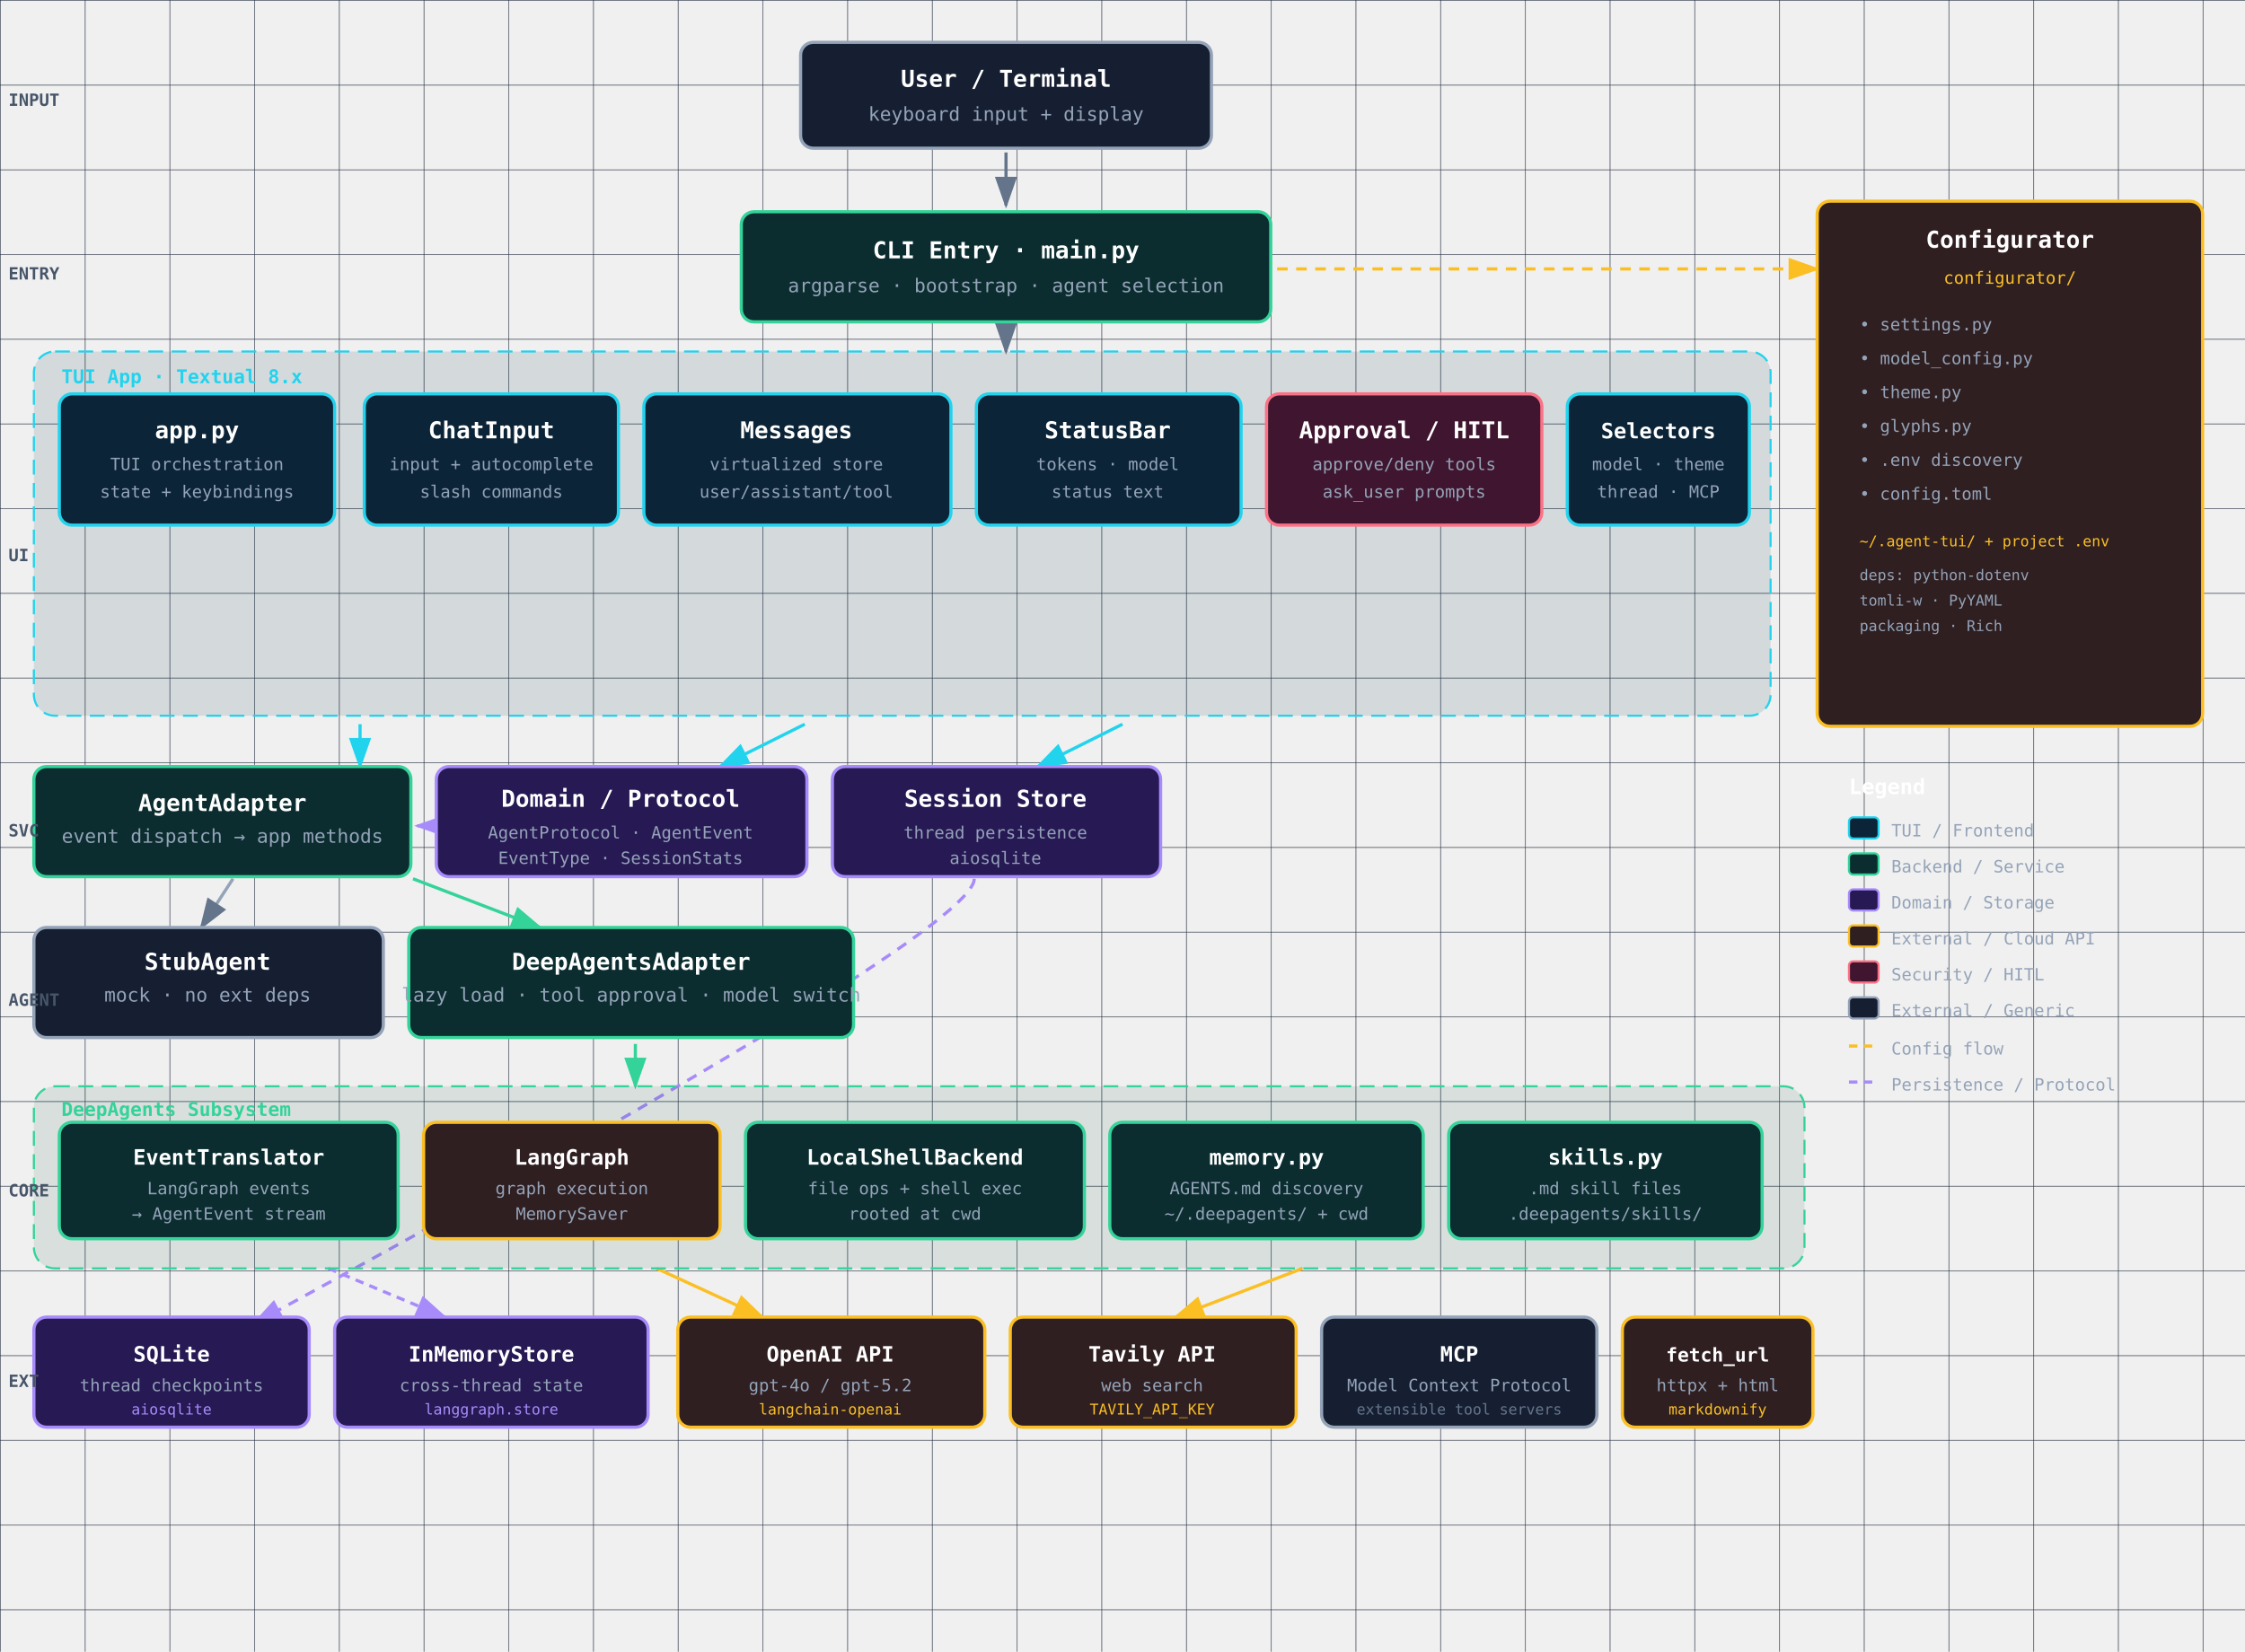
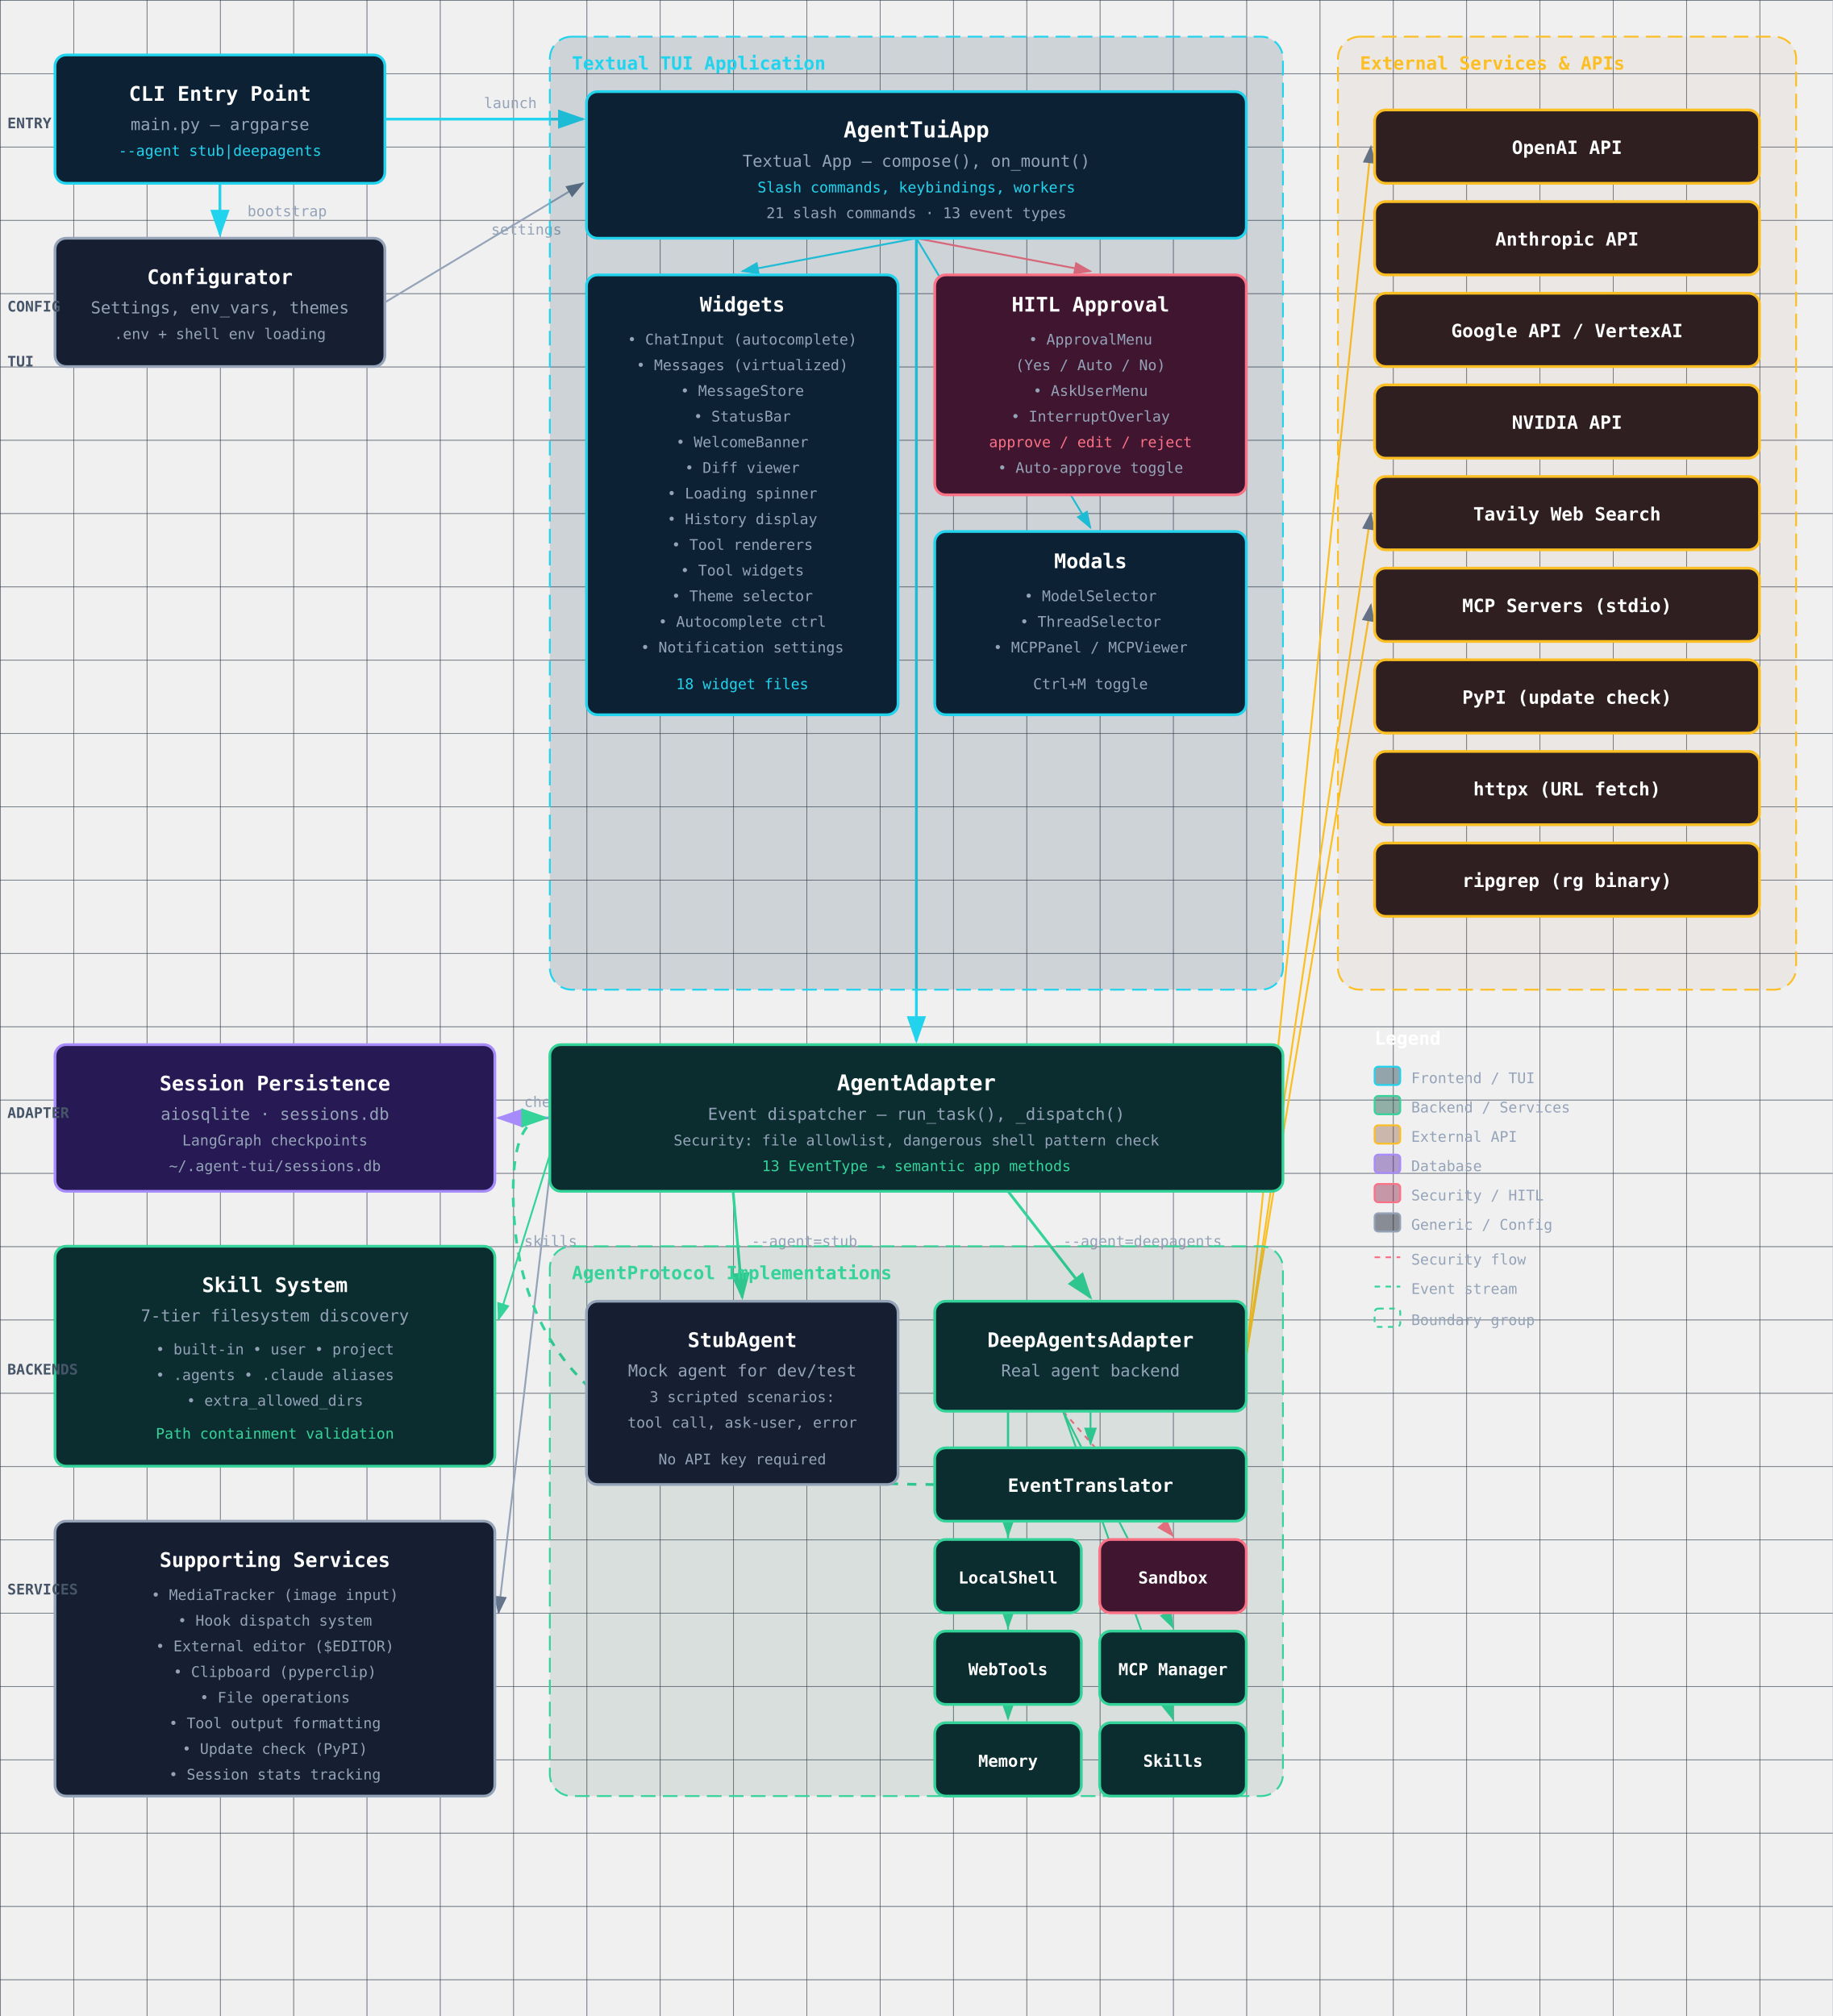
- <svg xmlns="http://www.w3.org/2000/svg" viewBox="0 0 1060 780" style="background:#020617;font-family:ui-monospace,SFMono-Regular,'Cascadia Code','Fira Code',monospace">
+ <svg xmlns="http://www.w3.org/2000/svg" viewBox="0 0 1000 1100" style="background:#020617;font-family:'JetBrains Mono',ui-monospace,SFMono-Regular,'Cascadia Code','Fira Code',monospace">
  <defs>
    <marker id="arr" markerWidth="10" markerHeight="7" refX="9" refY="3.5" orient="auto">
      <polygon points="0 0, 10 3.5, 0 7" fill="#64748b" />
    </marker>
    <marker id="arr-cyan" markerWidth="10" markerHeight="7" refX="9" refY="3.5" orient="auto">
      <polygon points="0 0, 10 3.5, 0 7" fill="#22d3ee" />
    </marker>
-     <marker id="arr-green" markerWidth="10" markerHeight="7" refX="9" refY="3.5" orient="auto">
+     <marker id="arr-emerald" markerWidth="10" markerHeight="7" refX="9" refY="3.5" orient="auto">
      <polygon points="0 0, 10 3.5, 0 7" fill="#34d399" />
-     </marker>
-     <marker id="arr-amber" markerWidth="10" markerHeight="7" refX="9" refY="3.5" orient="auto">
-       <polygon points="0 0, 10 3.5, 0 7" fill="#fbbf24" />
    </marker>
    <marker id="arr-violet" markerWidth="10" markerHeight="7" refX="9" refY="3.5" orient="auto">
      <polygon points="0 0, 10 3.5, 0 7" fill="#a78bfa" />
+     </marker>
+     <marker id="arr-rose" markerWidth="10" markerHeight="7" refX="9" refY="3.5" orient="auto">
+       <polygon points="0 0, 10 3.5, 0 7" fill="#fb7185" />
    </marker>
    <pattern id="grid" width="40" height="40" patternUnits="userSpaceOnUse">
      <path d="M 40 0 L 0 0 0 40" fill="none" stroke="#1e293b" stroke-width="0.5" />
    </pattern>
  </defs>
  <rect width="100%" height="100%" fill="url(#grid)" />
-   <line x1="475" y1="72" x2="475" y2="97" stroke="#64748b" stroke-width="1.5" marker-end="url(#arr)" />
-   <line x1="475" y1="153" x2="475" y2="166" stroke="#64748b" stroke-width="1.5" marker-end="url(#arr)" />
-   <line x1="603" y1="127" x2="858" y2="127" stroke="#fbbf24" stroke-width="1.5" stroke-dasharray="5,4" marker-end="url(#arr-amber)" />
-   <line x1="170" y1="342" x2="170" y2="362" stroke="#22d3ee" stroke-width="1.5" marker-end="url(#arr-cyan)" />
-   <line x1="380" y1="342" x2="340" y2="362" stroke="#22d3ee" stroke-width="1.5" marker-end="url(#arr-cyan)" />
-   <line x1="530" y1="342" x2="490" y2="362" stroke="#22d3ee" stroke-width="1.5" marker-end="url(#arr-cyan)" />
-   <line x1="110" y1="415" x2="95" y2="438" stroke="#94a3b8" stroke-width="1.5" marker-end="url(#arr)" />
-   <line x1="195" y1="415" x2="255" y2="438" stroke="#34d399" stroke-width="1.5" marker-end="url(#arr-green)" />
-   <line x1="285" y1="390" x2="197" y2="390" stroke="#a78bfa" stroke-width="1.5" stroke-dasharray="4,3" marker-end="url(#arr-violet)" />
-   <path d="M 460 415 Q 460 440 120 625" fill="none" stroke="#a78bfa" stroke-width="1.5" stroke-dasharray="5,4" marker-end="url(#arr-violet)" />
-   <line x1="300" y1="493" x2="300" y2="513" stroke="#34d399" stroke-width="1.5" marker-end="url(#arr-green)" />
-   <line x1="310" y1="599" x2="360" y2="622" stroke="#fbbf24" stroke-width="1.5" marker-end="url(#arr-amber)" />
-   <line x1="155" y1="599" x2="210" y2="622" stroke="#a78bfa" stroke-width="1.5" stroke-dasharray="4,3" marker-end="url(#arr-violet)" />
-   <line x1="615" y1="599" x2="555" y2="622" stroke="#fbbf24" stroke-width="1.5" marker-end="url(#arr-amber)" />
-   <rect x="16" y="166" width="820" height="172" rx="10" fill="rgba(8,51,68,0.12)" stroke="#22d3ee" stroke-width="1" stroke-dasharray="7,4" />
-   <text x="29" y="181" fill="#22d3ee" font-size="9" font-weight="600">TUI App  ·  Textual 8.x</text>
-   <rect x="16" y="513" width="836" height="86" rx="10" fill="rgba(6,78,59,0.10)" stroke="#34d399" stroke-width="1" stroke-dasharray="7,4" />
-   <text x="29" y="527" fill="#34d399" font-size="9" font-weight="600">DeepAgents Subsystem</text>
-   <rect x="378" y="20" width="194" height="50" rx="6" fill="#0f172a" />
-   <rect x="378" y="20" width="194" height="50" rx="6" fill="rgba(30,41,59,0.5)" stroke="#94a3b8" stroke-width="1.5" />
-   <text x="475" y="41" fill="white" font-size="11" font-weight="600" text-anchor="middle">User / Terminal</text>
-   <text x="475" y="57" fill="#94a3b8" font-size="9" text-anchor="middle">keyboard input + display</text>
-   <rect x="350" y="100" width="250" height="52" rx="6" fill="#0f172a" />
-   <rect x="350" y="100" width="250" height="52" rx="6" fill="rgba(6,78,59,0.4)" stroke="#34d399" stroke-width="1.5" />
-   <text x="475" y="122" fill="white" font-size="11" font-weight="600" text-anchor="middle">CLI Entry  ·  main.py</text>
-   <text x="475" y="138" fill="#94a3b8" font-size="9" text-anchor="middle">argparse · bootstrap · agent selection</text>
-   <rect x="858" y="95" width="182" height="248" rx="6" fill="#0f172a" />
-   <rect x="858" y="95" width="182" height="248" rx="6" fill="rgba(120,53,15,0.3)" stroke="#fbbf24" stroke-width="1.5" />
-   <text x="949" y="117" fill="white" font-size="11" font-weight="600" text-anchor="middle">Configurator</text>
-   <text x="949" y="134" fill="#fbbf24" font-size="8" text-anchor="middle">configurator/</text>
-   <text x="878" y="156" fill="#94a3b8" font-size="8">• settings.py</text>
-   <text x="878" y="172" fill="#94a3b8" font-size="8">• model_config.py</text>
-   <text x="878" y="188" fill="#94a3b8" font-size="8">• theme.py</text>
-   <text x="878" y="204" fill="#94a3b8" font-size="8">• glyphs.py</text>
-   <text x="878" y="220" fill="#94a3b8" font-size="8">• .env discovery</text>
-   <text x="878" y="236" fill="#94a3b8" font-size="8">• config.toml</text>
-   <text x="878" y="258" fill="#fbbf24" font-size="7">~/.agent-tui/ + project .env</text>
-   <text x="878" y="274" fill="#94a3b8" font-size="7">deps: python-dotenv</text>
-   <text x="878" y="286" fill="#94a3b8" font-size="7">     tomli-w · PyYAML</text>
-   <text x="878" y="298" fill="#94a3b8" font-size="7">     packaging · Rich</text>
-   <rect x="28" y="186" width="130" height="62" rx="6" fill="#0f172a" />
-   <rect x="28" y="186" width="130" height="62" rx="6" fill="rgba(8,51,68,0.5)" stroke="#22d3ee" stroke-width="1.5" />
-   <text x="93" y="207" fill="white" font-size="11" font-weight="600" text-anchor="middle">app.py</text>
-   <text x="93" y="222" fill="#94a3b8" font-size="8" text-anchor="middle">TUI orchestration</text>
-   <text x="93" y="235" fill="#94a3b8" font-size="8" text-anchor="middle">state + keybindings</text>
-   <rect x="172" y="186" width="120" height="62" rx="6" fill="#0f172a" />
-   <rect x="172" y="186" width="120" height="62" rx="6" fill="rgba(8,51,68,0.5)" stroke="#22d3ee" stroke-width="1.5" />
-   <text x="232" y="207" fill="white" font-size="11" font-weight="600" text-anchor="middle">ChatInput</text>
-   <text x="232" y="222" fill="#94a3b8" font-size="8" text-anchor="middle">input + autocomplete</text>
-   <text x="232" y="235" fill="#94a3b8" font-size="8" text-anchor="middle">slash commands</text>
-   <rect x="304" y="186" width="145" height="62" rx="6" fill="#0f172a" />
-   <rect x="304" y="186" width="145" height="62" rx="6" fill="rgba(8,51,68,0.5)" stroke="#22d3ee" stroke-width="1.5" />
-   <text x="376" y="207" fill="white" font-size="11" font-weight="600" text-anchor="middle">Messages</text>
-   <text x="376" y="222" fill="#94a3b8" font-size="8" text-anchor="middle">virtualized store</text>
-   <text x="376" y="235" fill="#94a3b8" font-size="8" text-anchor="middle">user/assistant/tool</text>
-   <rect x="461" y="186" width="125" height="62" rx="6" fill="#0f172a" />
-   <rect x="461" y="186" width="125" height="62" rx="6" fill="rgba(8,51,68,0.5)" stroke="#22d3ee" stroke-width="1.5" />
-   <text x="523" y="207" fill="white" font-size="11" font-weight="600" text-anchor="middle">StatusBar</text>
-   <text x="523" y="222" fill="#94a3b8" font-size="8" text-anchor="middle">tokens · model</text>
-   <text x="523" y="235" fill="#94a3b8" font-size="8" text-anchor="middle">status text</text>
-   <rect x="598" y="186" width="130" height="62" rx="6" fill="#0f172a" />
-   <rect x="598" y="186" width="130" height="62" rx="6" fill="rgba(136,19,55,0.4)" stroke="#fb7185" stroke-width="1.5" />
-   <text x="663" y="207" fill="white" font-size="11" font-weight="600" text-anchor="middle">Approval / HITL</text>
-   <text x="663" y="222" fill="#94a3b8" font-size="8" text-anchor="middle">approve/deny tools</text>
-   <text x="663" y="235" fill="#94a3b8" font-size="8" text-anchor="middle">ask_user prompts</text>
-   <rect x="740" y="186" width="86" height="62" rx="6" fill="#0f172a" />
-   <rect x="740" y="186" width="86" height="62" rx="6" fill="rgba(8,51,68,0.5)" stroke="#22d3ee" stroke-width="1.5" />
-   <text x="783" y="207" fill="white" font-size="10" font-weight="600" text-anchor="middle">Selectors</text>
-   <text x="783" y="222" fill="#94a3b8" font-size="8" text-anchor="middle">model · theme</text>
-   <text x="783" y="235" fill="#94a3b8" font-size="8" text-anchor="middle">thread · MCP</text>
-   <rect x="16" y="362" width="178" height="52" rx="6" fill="#0f172a" />
-   <rect x="16" y="362" width="178" height="52" rx="6" fill="rgba(6,78,59,0.4)" stroke="#34d399" stroke-width="1.5" />
-   <text x="105" y="383" fill="white" font-size="11" font-weight="600" text-anchor="middle">AgentAdapter</text>
-   <text x="105" y="398" fill="#94a3b8" font-size="9" text-anchor="middle">event dispatch → app methods</text>
-   <rect x="206" y="362" width="175" height="52" rx="6" fill="#0f172a" />
-   <rect x="206" y="362" width="175" height="52" rx="6" fill="rgba(76,29,149,0.4)" stroke="#a78bfa" stroke-width="1.5" />
-   <text x="293" y="381" fill="white" font-size="11" font-weight="600" text-anchor="middle">Domain / Protocol</text>
-   <text x="293" y="396" fill="#94a3b8" font-size="8" text-anchor="middle">AgentProtocol · AgentEvent</text>
-   <text x="293" y="408" fill="#94a3b8" font-size="8" text-anchor="middle">EventType · SessionStats</text>
-   <rect x="393" y="362" width="155" height="52" rx="6" fill="#0f172a" />
-   <rect x="393" y="362" width="155" height="52" rx="6" fill="rgba(76,29,149,0.4)" stroke="#a78bfa" stroke-width="1.5" />
-   <text x="470" y="381" fill="white" font-size="11" font-weight="600" text-anchor="middle">Session Store</text>
-   <text x="470" y="396" fill="#94a3b8" font-size="8" text-anchor="middle">thread persistence</text>
-   <text x="470" y="408" fill="#94a3b8" font-size="8" text-anchor="middle">aiosqlite</text>
-   <rect x="16" y="438" width="165" height="52" rx="6" fill="#0f172a" />
-   <rect x="16" y="438" width="165" height="52" rx="6" fill="rgba(30,41,59,0.5)" stroke="#94a3b8" stroke-width="1.5" />
-   <text x="98" y="458" fill="white" font-size="11" font-weight="600" text-anchor="middle">StubAgent</text>
-   <text x="98" y="473" fill="#94a3b8" font-size="9" text-anchor="middle">mock · no ext deps</text>
-   <rect x="193" y="438" width="210" height="52" rx="6" fill="#0f172a" />
-   <rect x="193" y="438" width="210" height="52" rx="6" fill="rgba(6,78,59,0.4)" stroke="#34d399" stroke-width="1.5" />
-   <text x="298" y="458" fill="white" font-size="11" font-weight="600" text-anchor="middle">DeepAgentsAdapter</text>
-   <text x="298" y="473" fill="#94a3b8" font-size="9" text-anchor="middle">lazy load · tool approval · model switch</text>
-   <rect x="28" y="530" width="160" height="55" rx="6" fill="#0f172a" />
-   <rect x="28" y="530" width="160" height="55" rx="6" fill="rgba(6,78,59,0.4)" stroke="#34d399" stroke-width="1.5" />
-   <text x="108" y="550" fill="white" font-size="10" font-weight="600" text-anchor="middle">EventTranslator</text>
-   <text x="108" y="564" fill="#94a3b8" font-size="8" text-anchor="middle">LangGraph events</text>
-   <text x="108" y="576" fill="#94a3b8" font-size="8" text-anchor="middle">→ AgentEvent stream</text>
-   <rect x="200" y="530" width="140" height="55" rx="6" fill="#0f172a" />
-   <rect x="200" y="530" width="140" height="55" rx="6" fill="rgba(120,53,15,0.3)" stroke="#fbbf24" stroke-width="1.5" />
-   <text x="270" y="550" fill="white" font-size="10" font-weight="600" text-anchor="middle">LangGraph</text>
-   <text x="270" y="564" fill="#94a3b8" font-size="8" text-anchor="middle">graph execution</text>
-   <text x="270" y="576" fill="#94a3b8" font-size="8" text-anchor="middle">MemorySaver</text>
-   <rect x="352" y="530" width="160" height="55" rx="6" fill="#0f172a" />
-   <rect x="352" y="530" width="160" height="55" rx="6" fill="rgba(6,78,59,0.4)" stroke="#34d399" stroke-width="1.5" />
-   <text x="432" y="550" fill="white" font-size="10" font-weight="600" text-anchor="middle">LocalShellBackend</text>
-   <text x="432" y="564" fill="#94a3b8" font-size="8" text-anchor="middle">file ops + shell exec</text>
-   <text x="432" y="576" fill="#94a3b8" font-size="8" text-anchor="middle">rooted at cwd</text>
-   <rect x="524" y="530" width="148" height="55" rx="6" fill="#0f172a" />
-   <rect x="524" y="530" width="148" height="55" rx="6" fill="rgba(6,78,59,0.4)" stroke="#34d399" stroke-width="1.5" />
-   <text x="598" y="550" fill="white" font-size="10" font-weight="600" text-anchor="middle">memory.py</text>
-   <text x="598" y="564" fill="#94a3b8" font-size="8" text-anchor="middle">AGENTS.md discovery</text>
-   <text x="598" y="576" fill="#94a3b8" font-size="8" text-anchor="middle">~/.deepagents/ + cwd</text>
-   <rect x="684" y="530" width="148" height="55" rx="6" fill="#0f172a" />
-   <rect x="684" y="530" width="148" height="55" rx="6" fill="rgba(6,78,59,0.4)" stroke="#34d399" stroke-width="1.5" />
-   <text x="758" y="550" fill="white" font-size="10" font-weight="600" text-anchor="middle">skills.py</text>
-   <text x="758" y="564" fill="#94a3b8" font-size="8" text-anchor="middle">.md skill files</text>
-   <text x="758" y="576" fill="#94a3b8" font-size="8" text-anchor="middle">.deepagents/skills/</text>
-   <rect x="16" y="622" width="130" height="52" rx="6" fill="#0f172a" />
-   <rect x="16" y="622" width="130" height="52" rx="6" fill="rgba(76,29,149,0.4)" stroke="#a78bfa" stroke-width="1.5" />
-   <text x="81" y="643" fill="white" font-size="10" font-weight="600" text-anchor="middle">SQLite</text>
-   <text x="81" y="657" fill="#94a3b8" font-size="8" text-anchor="middle">thread checkpoints</text>
-   <text x="81" y="668" fill="#a78bfa" font-size="7" text-anchor="middle">aiosqlite</text>
-   <rect x="158" y="622" width="148" height="52" rx="6" fill="#0f172a" />
-   <rect x="158" y="622" width="148" height="52" rx="6" fill="rgba(76,29,149,0.4)" stroke="#a78bfa" stroke-width="1.5" />
-   <text x="232" y="643" fill="white" font-size="10" font-weight="600" text-anchor="middle">InMemoryStore</text>
-   <text x="232" y="657" fill="#94a3b8" font-size="8" text-anchor="middle">cross-thread state</text>
-   <text x="232" y="668" fill="#a78bfa" font-size="7" text-anchor="middle">langgraph.store</text>
-   <rect x="320" y="622" width="145" height="52" rx="6" fill="#0f172a" />
-   <rect x="320" y="622" width="145" height="52" rx="6" fill="rgba(120,53,15,0.3)" stroke="#fbbf24" stroke-width="1.5" />
-   <text x="392" y="643" fill="white" font-size="10" font-weight="600" text-anchor="middle">OpenAI API</text>
-   <text x="392" y="657" fill="#94a3b8" font-size="8" text-anchor="middle">gpt-4o / gpt-5.2</text>
-   <text x="392" y="668" fill="#fbbf24" font-size="7" text-anchor="middle">langchain-openai</text>
-   <rect x="477" y="622" width="135" height="52" rx="6" fill="#0f172a" />
-   <rect x="477" y="622" width="135" height="52" rx="6" fill="rgba(120,53,15,0.3)" stroke="#fbbf24" stroke-width="1.5" />
-   <text x="544" y="643" fill="white" font-size="10" font-weight="600" text-anchor="middle">Tavily API</text>
-   <text x="544" y="657" fill="#94a3b8" font-size="8" text-anchor="middle">web search</text>
-   <text x="544" y="668" fill="#fbbf24" font-size="7" text-anchor="middle">TAVILY_API_KEY</text>
-   <rect x="624" y="622" width="130" height="52" rx="6" fill="#0f172a" />
-   <rect x="624" y="622" width="130" height="52" rx="6" fill="rgba(30,41,59,0.5)" stroke="#94a3b8" stroke-width="1.5" />
-   <text x="689" y="643" fill="white" font-size="10" font-weight="600" text-anchor="middle">MCP</text>
-   <text x="689" y="657" fill="#94a3b8" font-size="8" text-anchor="middle">Model Context Protocol</text>
-   <text x="689" y="668" fill="#64748b" font-size="7" text-anchor="middle">extensible tool servers</text>
-   <rect x="766" y="622" width="90" height="52" rx="6" fill="#0f172a" />
-   <rect x="766" y="622" width="90" height="52" rx="6" fill="rgba(120,53,15,0.3)" stroke="#fbbf24" stroke-width="1.5" />
-   <text x="811" y="643" fill="white" font-size="9" font-weight="600" text-anchor="middle">fetch_url</text>
-   <text x="811" y="657" fill="#94a3b8" font-size="8" text-anchor="middle">httpx + html</text>
-   <text x="811" y="668" fill="#fbbf24" font-size="7" text-anchor="middle">markdownify</text>
-   <text x="873" y="375" fill="white" font-size="10" font-weight="600">Legend</text>
-   <rect x="873" y="386" width="14" height="10" rx="2" fill="#0f172a" />
-   <rect x="873" y="386" width="14" height="10" rx="2" fill="rgba(8,51,68,0.5)" stroke="#22d3ee" stroke-width="1" />
-   <text x="893" y="395" fill="#94a3b8" font-size="8">TUI / Frontend</text>
-   <rect x="873" y="403" width="14" height="10" rx="2" fill="#0f172a" />
-   <rect x="873" y="403" width="14" height="10" rx="2" fill="rgba(6,78,59,0.4)" stroke="#34d399" stroke-width="1" />
-   <text x="893" y="412" fill="#94a3b8" font-size="8">Backend / Service</text>
-   <rect x="873" y="420" width="14" height="10" rx="2" fill="#0f172a" />
-   <rect x="873" y="420" width="14" height="10" rx="2" fill="rgba(76,29,149,0.4)" stroke="#a78bfa" stroke-width="1" />
-   <text x="893" y="429" fill="#94a3b8" font-size="8">Domain / Storage</text>
-   <rect x="873" y="437" width="14" height="10" rx="2" fill="#0f172a" />
-   <rect x="873" y="437" width="14" height="10" rx="2" fill="rgba(120,53,15,0.3)" stroke="#fbbf24" stroke-width="1" />
-   <text x="893" y="446" fill="#94a3b8" font-size="8">External / Cloud API</text>
-   <rect x="873" y="454" width="14" height="10" rx="2" fill="#0f172a" />
-   <rect x="873" y="454" width="14" height="10" rx="2" fill="rgba(136,19,55,0.4)" stroke="#fb7185" stroke-width="1" />
-   <text x="893" y="463" fill="#94a3b8" font-size="8">Security / HITL</text>
-   <rect x="873" y="471" width="14" height="10" rx="2" fill="#0f172a" />
-   <rect x="873" y="471" width="14" height="10" rx="2" fill="rgba(30,41,59,0.5)" stroke="#94a3b8" stroke-width="1" />
-   <text x="893" y="480" fill="#94a3b8" font-size="8">External / Generic</text>
-   <line x1="873" y1="494" x2="887" y2="494" stroke="#fbbf24" stroke-width="1.5" stroke-dasharray="4,3" />
-   <text x="893" y="498" fill="#94a3b8" font-size="8">Config flow</text>
-   <line x1="873" y1="511" x2="887" y2="511" stroke="#a78bfa" stroke-width="1.5" stroke-dasharray="4,3" />
-   <text x="893" y="515" fill="#94a3b8" font-size="8">Persistence / Protocol</text>
-   <text x="4" y="50" fill="#475569" font-size="8" font-weight="600">INPUT</text>
-   <text x="4" y="132" fill="#475569" font-size="8" font-weight="600">ENTRY</text>
-   <text x="4" y="265" fill="#475569" font-size="8" font-weight="600">UI</text>
-   <text x="4" y="395" fill="#475569" font-size="8" font-weight="600">SVC</text>
-   <text x="4" y="475" fill="#475569" font-size="8" font-weight="600">AGENT</text>
-   <text x="4" y="565" fill="#475569" font-size="8" font-weight="600">CORE</text>
-   <text x="4" y="655" fill="#475569" font-size="8" font-weight="600">EXT</text>
+   <line x1="120" y1="100" x2="120" y2="128" stroke="#22d3ee" stroke-width="1.5" marker-end="url(#arr-cyan)" />
+   <text x="135" y="118" fill="#94a3b8" font-size="8">bootstrap</text>
+   <line x1="210" y1="65" x2="318" y2="65" stroke="#22d3ee" stroke-width="1.5" marker-end="url(#arr-cyan)" />
+   <text x="264" y="59" fill="#94a3b8" font-size="8">launch</text>
+   <line x1="210" y1="165" x2="318" y2="100" stroke="#94a3b8" stroke-width="1" marker-end="url(#arr)" />
+   <text x="268" y="128" fill="#94a3b8" font-size="8">settings</text>
+   <line x1="500" y1="130" x2="500" y2="568" stroke="#22d3ee" stroke-width="1.5" marker-end="url(#arr-cyan)" />
+   <text x="515" y="350" fill="#94a3b8" font-size="8">send message</text>
+   <line x1="400" y1="650" x2="405" y2="708" stroke="#34d399" stroke-width="1.5" marker-end="url(#arr-emerald)" />
+   <text x="410" y="680" fill="#94a3b8" font-size="8">--agent=stub</text>
+   <line x1="550" y1="650" x2="595" y2="708" stroke="#34d399" stroke-width="1.5" marker-end="url(#arr-emerald)" />
+   <text x="580" y="680" fill="#94a3b8" font-size="8">--agent=deepagents</text>
+   <line x1="595" y1="770" x2="595" y2="788" stroke="#34d399" stroke-width="1" marker-end="url(#arr-emerald)" />
+   <line x1="550" y1="770" x2="550" y2="838" stroke="#34d399" stroke-width="1" marker-end="url(#arr-emerald)" />
+   <line x1="580" y1="770" x2="640" y2="838" stroke="#fb7185" stroke-width="1" stroke-dasharray="3,3" marker-end="url(#arr-rose)" />
+   <line x1="550" y1="770" x2="550" y2="888" stroke="#34d399" stroke-width="1" marker-end="url(#arr-emerald)" />
+   <line x1="580" y1="770" x2="640" y2="888" stroke="#34d399" stroke-width="1" marker-end="url(#arr-emerald)" />
+   <line x1="550" y1="770" x2="550" y2="938" stroke="#34d399" stroke-width="1" marker-end="url(#arr-emerald)" />
+   <line x1="580" y1="770" x2="640" y2="938" stroke="#34d399" stroke-width="1" marker-end="url(#arr-emerald)" />
+   <line x1="680" y1="740" x2="748" y2="80" stroke="#fbbf24" stroke-width="1" marker-end="url(#arr)" />
+   <line x1="680" y1="740" x2="748" y2="280" stroke="#fbbf24" stroke-width="1" marker-end="url(#arr)" />
+   <line x1="680" y1="740" x2="748" y2="330" stroke="#fbbf24" stroke-width="1" marker-end="url(#arr)" />
+   <line x1="300" y1="610" x2="272" y2="610" stroke="#a78bfa" stroke-width="1.5" marker-end="url(#arr-violet)" />
+   <text x="286" y="604" fill="#94a3b8" font-size="8">checkpoints</text>
+   <line x1="300" y1="630" x2="272" y2="720" stroke="#34d399" stroke-width="1" marker-end="url(#arr-emerald)" />
+   <text x="286" y="680" fill="#94a3b8" font-size="8">skills</text>
+   <line x1="300" y1="640" x2="272" y2="880" stroke="#94a3b8" stroke-width="1" marker-end="url(#arr)" />
+   <path d="M 510 810 Q 280 810 280 650 Q 280 610 298 610" fill="none" stroke="#34d399" stroke-width="1.5" stroke-dasharray="5,5" marker-end="url(#arr-emerald)" />
+   <text x="395" y="720" fill="#34d399" font-size="8">AgentEvent stream</text>
+   <line x1="500" y1="130" x2="405" y2="148" stroke="#22d3ee" stroke-width="1" marker-end="url(#arr-cyan)" />
+   <line x1="500" y1="130" x2="595" y2="148" stroke="#fb7185" stroke-width="1" marker-end="url(#arr-rose)" />
+   <line x1="500" y1="130" x2="595" y2="288" stroke="#22d3ee" stroke-width="1" marker-end="url(#arr-cyan)" />
+   <rect x="300" y="20" width="400" height="520" rx="12" fill="rgba(8,51,68,0.15)" stroke="#22d3ee" stroke-width="1" stroke-dasharray="8,4" />
+   <text x="312" y="38" fill="#22d3ee" font-size="10" font-weight="600">Textual TUI Application</text>
+   <rect x="300" y="680" width="400" height="300" rx="12" fill="rgba(6,78,59,0.1)" stroke="#34d399" stroke-width="1" stroke-dasharray="8,4" />
+   <text x="312" y="698" fill="#34d399" font-size="10" font-weight="600">AgentProtocol Implementations</text>
+   <rect x="730" y="20" width="250" height="520" rx="12" fill="rgba(120,53,15,0.05)" stroke="#fbbf24" stroke-width="1" stroke-dasharray="8,4" />
+   <text x="742" y="38" fill="#fbbf24" font-size="10" font-weight="600">External Services &amp; APIs</text>
+   <rect x="30" y="30" width="180" height="70" rx="6" fill="#0f172a" />
+   <rect x="30" y="30" width="180" height="70" rx="6" fill="rgba(8,51,68,0.4)" stroke="#22d3ee" stroke-width="1.5" />
+   <text x="120" y="55" fill="white" font-size="11" font-weight="600" text-anchor="middle">CLI Entry Point</text>
+   <text x="120" y="71" fill="#94a3b8" font-size="9" text-anchor="middle">main.py — argparse</text>
+   <text x="120" y="85" fill="#22d3ee" font-size="8" text-anchor="middle">--agent stub|deepagents</text>
+   <rect x="30" y="130" width="180" height="70" rx="6" fill="#0f172a" />
+   <rect x="30" y="130" width="180" height="70" rx="6" fill="rgba(30,41,59,0.5)" stroke="#94a3b8" stroke-width="1.5" />
+   <text x="120" y="155" fill="white" font-size="11" font-weight="600" text-anchor="middle">Configurator</text>
+   <text x="120" y="171" fill="#94a3b8" font-size="9" text-anchor="middle">Settings, env_vars, themes</text>
+   <text x="120" y="185" fill="#94a3b8" font-size="8" text-anchor="middle">.env + shell env loading</text>
+   <rect x="320" y="50" width="360" height="80" rx="6" fill="#0f172a" />
+   <rect x="320" y="50" width="360" height="80" rx="6" fill="rgba(8,51,68,0.4)" stroke="#22d3ee" stroke-width="1.5" />
+   <text x="500" y="75" fill="white" font-size="12" font-weight="600" text-anchor="middle">AgentTuiApp</text>
+   <text x="500" y="91" fill="#94a3b8" font-size="9" text-anchor="middle">Textual App — compose(), on_mount()</text>
+   <text x="500" y="105" fill="#22d3ee" font-size="8" text-anchor="middle">Slash commands, keybindings, workers</text>
+   <text x="500" y="119" fill="#94a3b8" font-size="8" text-anchor="middle">21 slash commands · 13 event types</text>
+   <rect x="320" y="150" width="170" height="240" rx="6" fill="#0f172a" />
+   <rect x="320" y="150" width="170" height="240" rx="6" fill="rgba(8,51,68,0.4)" stroke="#22d3ee" stroke-width="1.5" />
+   <text x="405" y="170" fill="white" font-size="11" font-weight="600" text-anchor="middle">Widgets</text>
+   <text x="405" y="188" fill="#94a3b8" font-size="8" text-anchor="middle">• ChatInput (autocomplete)</text>
+   <text x="405" y="202" fill="#94a3b8" font-size="8" text-anchor="middle">• Messages (virtualized)</text>
+   <text x="405" y="216" fill="#94a3b8" font-size="8" text-anchor="middle">• MessageStore</text>
+   <text x="405" y="230" fill="#94a3b8" font-size="8" text-anchor="middle">• StatusBar</text>
+   <text x="405" y="244" fill="#94a3b8" font-size="8" text-anchor="middle">• WelcomeBanner</text>
+   <text x="405" y="258" fill="#94a3b8" font-size="8" text-anchor="middle">• Diff viewer</text>
+   <text x="405" y="272" fill="#94a3b8" font-size="8" text-anchor="middle">• Loading spinner</text>
+   <text x="405" y="286" fill="#94a3b8" font-size="8" text-anchor="middle">• History display</text>
+   <text x="405" y="300" fill="#94a3b8" font-size="8" text-anchor="middle">• Tool renderers</text>
+   <text x="405" y="314" fill="#94a3b8" font-size="8" text-anchor="middle">• Tool widgets</text>
+   <text x="405" y="328" fill="#94a3b8" font-size="8" text-anchor="middle">• Theme selector</text>
+   <text x="405" y="342" fill="#94a3b8" font-size="8" text-anchor="middle">• Autocomplete ctrl</text>
+   <text x="405" y="356" fill="#94a3b8" font-size="8" text-anchor="middle">• Notification settings</text>
+   <text x="405" y="376" fill="#22d3ee" font-size="8" text-anchor="middle">18 widget files</text>
+   <rect x="510" y="150" width="170" height="120" rx="6" fill="#0f172a" />
+   <rect x="510" y="150" width="170" height="120" rx="6" fill="rgba(136,19,55,0.4)" stroke="#fb7185" stroke-width="1.5" />
+   <text x="595" y="170" fill="white" font-size="11" font-weight="600" text-anchor="middle">HITL Approval</text>
+   <text x="595" y="188" fill="#94a3b8" font-size="8" text-anchor="middle">• ApprovalMenu</text>
+   <text x="595" y="202" fill="#94a3b8" font-size="8" text-anchor="middle">  (Yes / Auto / No)</text>
+   <text x="595" y="216" fill="#94a3b8" font-size="8" text-anchor="middle">• AskUserMenu</text>
+   <text x="595" y="230" fill="#94a3b8" font-size="8" text-anchor="middle">• InterruptOverlay</text>
+   <text x="595" y="244" fill="#fb7185" font-size="8" text-anchor="middle">approve / edit / reject</text>
+   <text x="595" y="258" fill="#94a3b8" font-size="8" text-anchor="middle">• Auto-approve toggle</text>
+   <rect x="510" y="290" width="170" height="100" rx="6" fill="#0f172a" />
+   <rect x="510" y="290" width="170" height="100" rx="6" fill="rgba(8,51,68,0.4)" stroke="#22d3ee" stroke-width="1.5" />
+   <text x="595" y="310" fill="white" font-size="11" font-weight="600" text-anchor="middle">Modals</text>
+   <text x="595" y="328" fill="#94a3b8" font-size="8" text-anchor="middle">• ModelSelector</text>
+   <text x="595" y="342" fill="#94a3b8" font-size="8" text-anchor="middle">• ThreadSelector</text>
+   <text x="595" y="356" fill="#94a3b8" font-size="8" text-anchor="middle">• MCPPanel / MCPViewer</text>
+   <text x="595" y="376" fill="#94a3b8" font-size="8" text-anchor="middle">Ctrl+M toggle</text>
+   <rect x="300" y="570" width="400" height="80" rx="6" fill="#0f172a" />
+   <rect x="300" y="570" width="400" height="80" rx="6" fill="rgba(6,78,59,0.4)" stroke="#34d399" stroke-width="1.5" />
+   <text x="500" y="595" fill="white" font-size="12" font-weight="600" text-anchor="middle">AgentAdapter</text>
+   <text x="500" y="611" fill="#94a3b8" font-size="9" text-anchor="middle">Event dispatcher — run_task(), _dispatch()</text>
+   <text x="500" y="625" fill="#94a3b8" font-size="8" text-anchor="middle">Security: file allowlist, dangerous shell pattern check</text>
+   <text x="500" y="639" fill="#34d399" font-size="8" text-anchor="middle">13 EventType → semantic app methods</text>
+   <rect x="320" y="710" width="170" height="100" rx="6" fill="#0f172a" />
+   <rect x="320" y="710" width="170" height="100" rx="6" fill="rgba(30,41,59,0.5)" stroke="#94a3b8" stroke-width="1.5" />
+   <text x="405" y="735" fill="white" font-size="11" font-weight="600" text-anchor="middle">StubAgent</text>
+   <text x="405" y="751" fill="#94a3b8" font-size="9" text-anchor="middle">Mock agent for dev/test</text>
+   <text x="405" y="765" fill="#94a3b8" font-size="8" text-anchor="middle">3 scripted scenarios:</text>
+   <text x="405" y="779" fill="#94a3b8" font-size="8" text-anchor="middle">tool call, ask-user, error</text>
+   <text x="405" y="799" fill="#94a3b8" font-size="8" text-anchor="middle">No API key required</text>
+   <rect x="510" y="710" width="170" height="60" rx="6" fill="#0f172a" />
+   <rect x="510" y="710" width="170" height="60" rx="6" fill="rgba(6,78,59,0.4)" stroke="#34d399" stroke-width="1.5" />
+   <text x="595" y="735" fill="white" font-size="11" font-weight="600" text-anchor="middle">DeepAgentsAdapter</text>
+   <text x="595" y="751" fill="#94a3b8" font-size="9" text-anchor="middle">Real agent backend</text>
+   <rect x="510" y="790" width="170" height="40" rx="6" fill="#0f172a" />
+   <rect x="510" y="790" width="170" height="40" rx="6" fill="rgba(6,78,59,0.4)" stroke="#34d399" stroke-width="1.5" />
+   <text x="595" y="814" fill="white" font-size="10" font-weight="600" text-anchor="middle">EventTranslator</text>
+   <rect x="510" y="840" width="80" height="40" rx="6" fill="#0f172a" />
+   <rect x="510" y="840" width="80" height="40" rx="6" fill="rgba(6,78,59,0.4)" stroke="#34d399" stroke-width="1.5" />
+   <text x="550" y="864" fill="white" font-size="9" font-weight="600" text-anchor="middle">LocalShell</text>
+   <rect x="600" y="840" width="80" height="40" rx="6" fill="#0f172a" />
+   <rect x="600" y="840" width="80" height="40" rx="6" fill="rgba(136,19,55,0.4)" stroke="#fb7185" stroke-width="1.5" />
+   <text x="640" y="864" fill="white" font-size="9" font-weight="600" text-anchor="middle">Sandbox</text>
+   <rect x="510" y="890" width="80" height="40" rx="6" fill="#0f172a" />
+   <rect x="510" y="890" width="80" height="40" rx="6" fill="rgba(6,78,59,0.4)" stroke="#34d399" stroke-width="1.5" />
+   <text x="550" y="914" fill="white" font-size="9" font-weight="600" text-anchor="middle">WebTools</text>
+   <rect x="600" y="890" width="80" height="40" rx="6" fill="#0f172a" />
+   <rect x="600" y="890" width="80" height="40" rx="6" fill="rgba(6,78,59,0.4)" stroke="#34d399" stroke-width="1.5" />
+   <text x="640" y="914" fill="white" font-size="9" font-weight="600" text-anchor="middle">MCP Manager</text>
+   <rect x="510" y="940" width="80" height="40" rx="6" fill="#0f172a" />
+   <rect x="510" y="940" width="80" height="40" rx="6" fill="rgba(6,78,59,0.4)" stroke="#34d399" stroke-width="1.5" />
+   <text x="550" y="964" fill="white" font-size="9" font-weight="600" text-anchor="middle">Memory</text>
+   <rect x="600" y="940" width="80" height="40" rx="6" fill="#0f172a" />
+   <rect x="600" y="940" width="80" height="40" rx="6" fill="rgba(6,78,59,0.4)" stroke="#34d399" stroke-width="1.5" />
+   <text x="640" y="964" fill="white" font-size="9" font-weight="600" text-anchor="middle">Skills</text>
+   <rect x="750" y="60" width="210" height="40" rx="6" fill="#0f172a" />
+   <rect x="750" y="60" width="210" height="40" rx="6" fill="rgba(120,53,15,0.3)" stroke="#fbbf24" stroke-width="1.5" />
+   <text x="855" y="84" fill="white" font-size="10" font-weight="600" text-anchor="middle">OpenAI API</text>
+   <rect x="750" y="110" width="210" height="40" rx="6" fill="#0f172a" />
+   <rect x="750" y="110" width="210" height="40" rx="6" fill="rgba(120,53,15,0.3)" stroke="#fbbf24" stroke-width="1.5" />
+   <text x="855" y="134" fill="white" font-size="10" font-weight="600" text-anchor="middle">Anthropic API</text>
+   <rect x="750" y="160" width="210" height="40" rx="6" fill="#0f172a" />
+   <rect x="750" y="160" width="210" height="40" rx="6" fill="rgba(120,53,15,0.3)" stroke="#fbbf24" stroke-width="1.5" />
+   <text x="855" y="184" fill="white" font-size="10" font-weight="600" text-anchor="middle">Google API / VertexAI</text>
+   <rect x="750" y="210" width="210" height="40" rx="6" fill="#0f172a" />
+   <rect x="750" y="210" width="210" height="40" rx="6" fill="rgba(120,53,15,0.3)" stroke="#fbbf24" stroke-width="1.5" />
+   <text x="855" y="234" fill="white" font-size="10" font-weight="600" text-anchor="middle">NVIDIA API</text>
+   <rect x="750" y="260" width="210" height="40" rx="6" fill="#0f172a" />
+   <rect x="750" y="260" width="210" height="40" rx="6" fill="rgba(120,53,15,0.3)" stroke="#fbbf24" stroke-width="1.5" />
+   <text x="855" y="284" fill="white" font-size="10" font-weight="600" text-anchor="middle">Tavily Web Search</text>
+   <rect x="750" y="310" width="210" height="40" rx="6" fill="#0f172a" />
+   <rect x="750" y="310" width="210" height="40" rx="6" fill="rgba(120,53,15,0.3)" stroke="#fbbf24" stroke-width="1.5" />
+   <text x="855" y="334" fill="white" font-size="10" font-weight="600" text-anchor="middle">MCP Servers (stdio)</text>
+   <rect x="750" y="360" width="210" height="40" rx="6" fill="#0f172a" />
+   <rect x="750" y="360" width="210" height="40" rx="6" fill="rgba(120,53,15,0.3)" stroke="#fbbf24" stroke-width="1.5" />
+   <text x="855" y="384" fill="white" font-size="10" font-weight="600" text-anchor="middle">PyPI (update check)</text>
+   <rect x="750" y="410" width="210" height="40" rx="6" fill="#0f172a" />
+   <rect x="750" y="410" width="210" height="40" rx="6" fill="rgba(120,53,15,0.3)" stroke="#fbbf24" stroke-width="1.5" />
+   <text x="855" y="434" fill="white" font-size="10" font-weight="600" text-anchor="middle">httpx (URL fetch)</text>
+   <rect x="750" y="460" width="210" height="40" rx="6" fill="#0f172a" />
+   <rect x="750" y="460" width="210" height="40" rx="6" fill="rgba(120,53,15,0.3)" stroke="#fbbf24" stroke-width="1.5" />
+   <text x="855" y="484" fill="white" font-size="10" font-weight="600" text-anchor="middle">ripgrep (rg binary)</text>
+   <rect x="30" y="570" width="240" height="80" rx="6" fill="#0f172a" />
+   <rect x="30" y="570" width="240" height="80" rx="6" fill="rgba(76,29,149,0.4)" stroke="#a78bfa" stroke-width="1.5" />
+   <text x="150" y="595" fill="white" font-size="11" font-weight="600" text-anchor="middle">Session Persistence</text>
+   <text x="150" y="611" fill="#94a3b8" font-size="9" text-anchor="middle">aiosqlite · sessions.db</text>
+   <text x="150" y="625" fill="#94a3b8" font-size="8" text-anchor="middle">LangGraph checkpoints</text>
+   <text x="150" y="639" fill="#94a3b8" font-size="8" text-anchor="middle">~/.agent-tui/sessions.db</text>
+   <rect x="30" y="680" width="240" height="120" rx="6" fill="#0f172a" />
+   <rect x="30" y="680" width="240" height="120" rx="6" fill="rgba(6,78,59,0.4)" stroke="#34d399" stroke-width="1.5" />
+   <text x="150" y="705" fill="white" font-size="11" font-weight="600" text-anchor="middle">Skill System</text>
+   <text x="150" y="721" fill="#94a3b8" font-size="9" text-anchor="middle">7-tier filesystem discovery</text>
+   <text x="150" y="739" fill="#94a3b8" font-size="8" text-anchor="middle">• built-in • user • project</text>
+   <text x="150" y="753" fill="#94a3b8" font-size="8" text-anchor="middle">• .agents • .claude aliases</text>
+   <text x="150" y="767" fill="#94a3b8" font-size="8" text-anchor="middle">• extra_allowed_dirs</text>
+   <text x="150" y="785" fill="#34d399" font-size="8" text-anchor="middle">Path containment validation</text>
+   <rect x="30" y="830" width="240" height="150" rx="6" fill="#0f172a" />
+   <rect x="30" y="830" width="240" height="150" rx="6" fill="rgba(30,41,59,0.5)" stroke="#94a3b8" stroke-width="1.5" />
+   <text x="150" y="855" fill="white" font-size="11" font-weight="600" text-anchor="middle">Supporting Services</text>
+   <text x="150" y="873" fill="#94a3b8" font-size="8" text-anchor="middle">• MediaTracker (image input)</text>
+   <text x="150" y="887" fill="#94a3b8" font-size="8" text-anchor="middle">• Hook dispatch system</text>
+   <text x="150" y="901" fill="#94a3b8" font-size="8" text-anchor="middle">• External editor ($EDITOR)</text>
+   <text x="150" y="915" fill="#94a3b8" font-size="8" text-anchor="middle">• Clipboard (pyperclip)</text>
+   <text x="150" y="929" fill="#94a3b8" font-size="8" text-anchor="middle">• File operations</text>
+   <text x="150" y="943" fill="#94a3b8" font-size="8" text-anchor="middle">• Tool output formatting</text>
+   <text x="150" y="957" fill="#94a3b8" font-size="8" text-anchor="middle">• Update check (PyPI)</text>
+   <text x="150" y="971" fill="#94a3b8" font-size="8" text-anchor="middle">• Session stats tracking</text>
+   <text x="750" y="570" fill="white" font-size="10" font-weight="600">Legend</text>
+   <rect x="750" y="582" width="14" height="10" rx="2" fill="rgba(8,51,68,0.4)" stroke="#22d3ee" stroke-width="1" />
+   <text x="770" y="591" fill="#94a3b8" font-size="8">Frontend / TUI</text>
+   <rect x="750" y="598" width="14" height="10" rx="2" fill="rgba(6,78,59,0.4)" stroke="#34d399" stroke-width="1" />
+   <text x="770" y="607" fill="#94a3b8" font-size="8">Backend / Services</text>
+   <rect x="750" y="614" width="14" height="10" rx="2" fill="rgba(120,53,15,0.3)" stroke="#fbbf24" stroke-width="1" />
+   <text x="770" y="623" fill="#94a3b8" font-size="8">External API</text>
+   <rect x="750" y="630" width="14" height="10" rx="2" fill="rgba(76,29,149,0.4)" stroke="#a78bfa" stroke-width="1" />
+   <text x="770" y="639" fill="#94a3b8" font-size="8">Database</text>
+   <rect x="750" y="646" width="14" height="10" rx="2" fill="rgba(136,19,55,0.4)" stroke="#fb7185" stroke-width="1" />
+   <text x="770" y="655" fill="#94a3b8" font-size="8">Security / HITL</text>
+   <rect x="750" y="662" width="14" height="10" rx="2" fill="rgba(30,41,59,0.5)" stroke="#94a3b8" stroke-width="1" />
+   <text x="770" y="671" fill="#94a3b8" font-size="8">Generic / Config</text>
+   <line x1="750" y1="686" x2="764" y2="686" stroke="#fb7185" stroke-width="1" stroke-dasharray="3,3" />
+   <text x="770" y="690" fill="#94a3b8" font-size="8">Security flow</text>
+   <line x1="750" y1="702" x2="764" y2="702" stroke="#34d399" stroke-width="1" stroke-dasharray="3,3" />
+   <text x="770" y="706" fill="#94a3b8" font-size="8">Event stream</text>
+   <rect x="750" y="714" width="14" height="10" rx="2" fill="transparent" stroke="#34d399" stroke-width="1" stroke-dasharray="3,3" />
+   <text x="770" y="723" fill="#94a3b8" font-size="8">Boundary group</text>
+   <text x="4" y="70" fill="#475569" font-size="8" font-weight="600">ENTRY</text>
+   <text x="4" y="170" fill="#475569" font-size="8" font-weight="600">CONFIG</text>
+   <text x="4" y="200" fill="#475569" font-size="8" font-weight="600">TUI</text>
+   <text x="4" y="610" fill="#475569" font-size="8" font-weight="600">ADAPTER</text>
+   <text x="4" y="750" fill="#475569" font-size="8" font-weight="600">BACKENDS</text>
+   <text x="4" y="870" fill="#475569" font-size="8" font-weight="600">SERVICES</text>
</svg>
